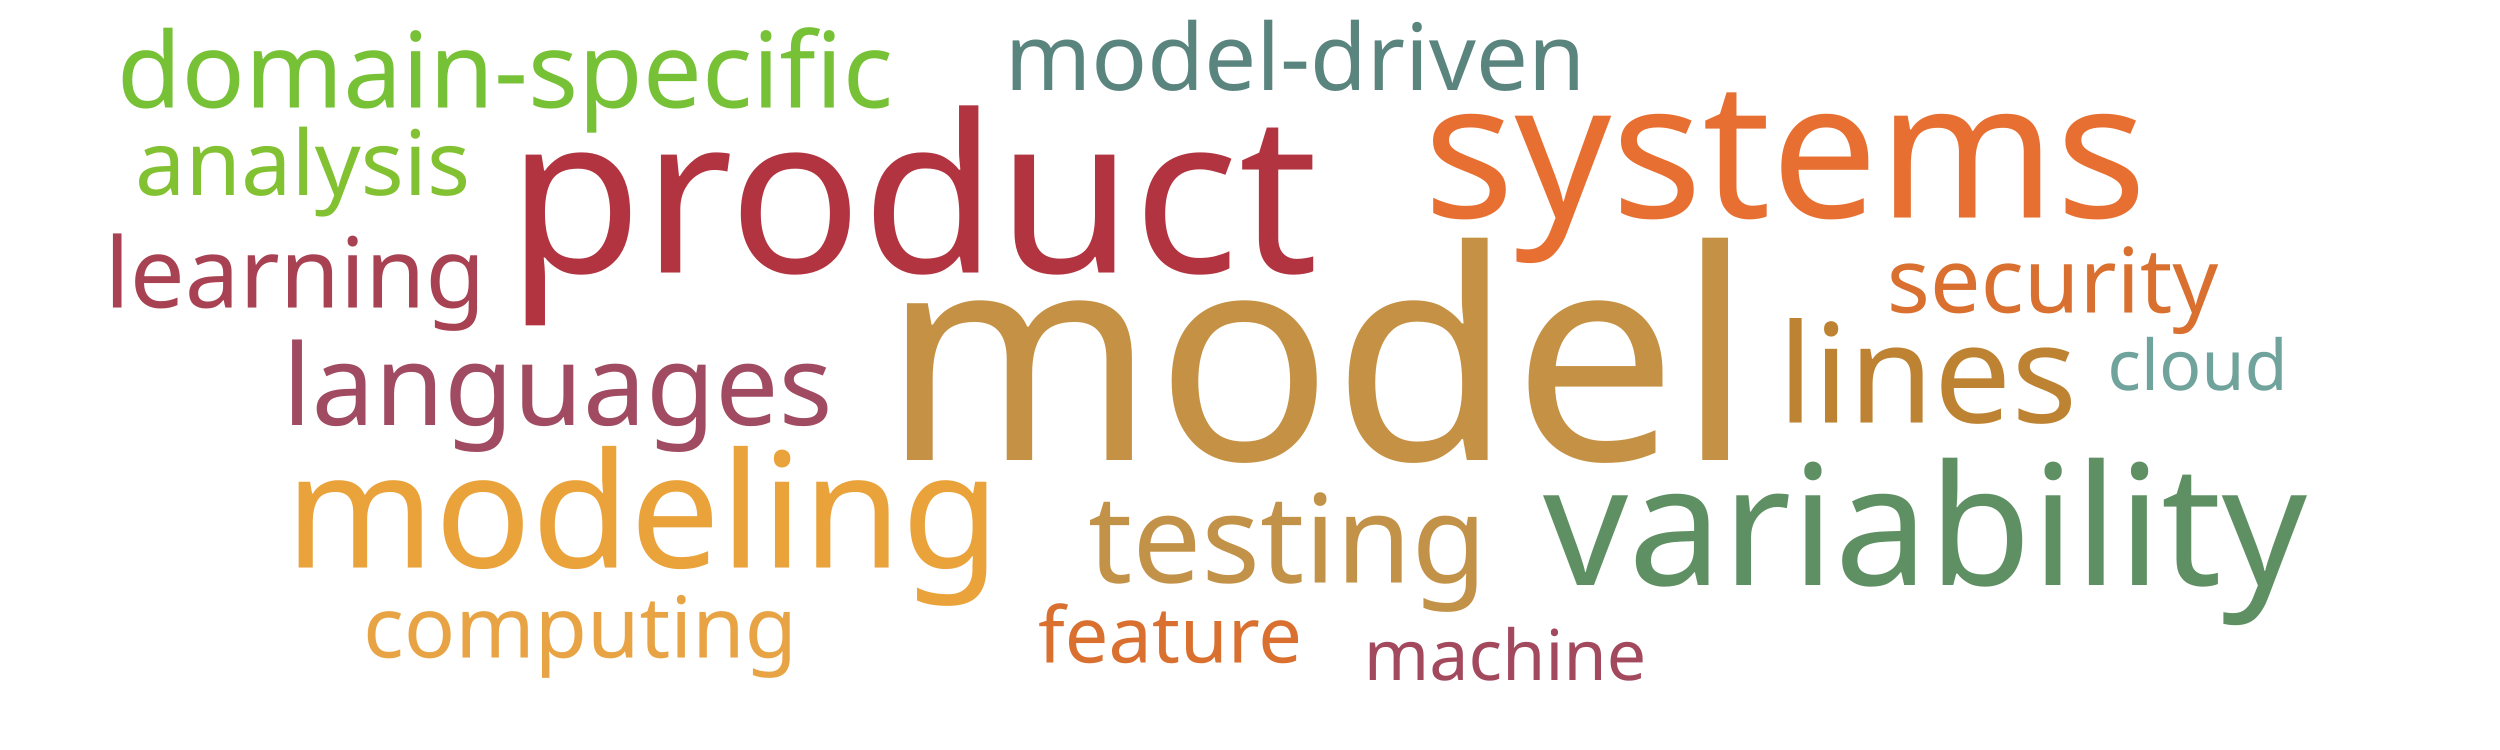
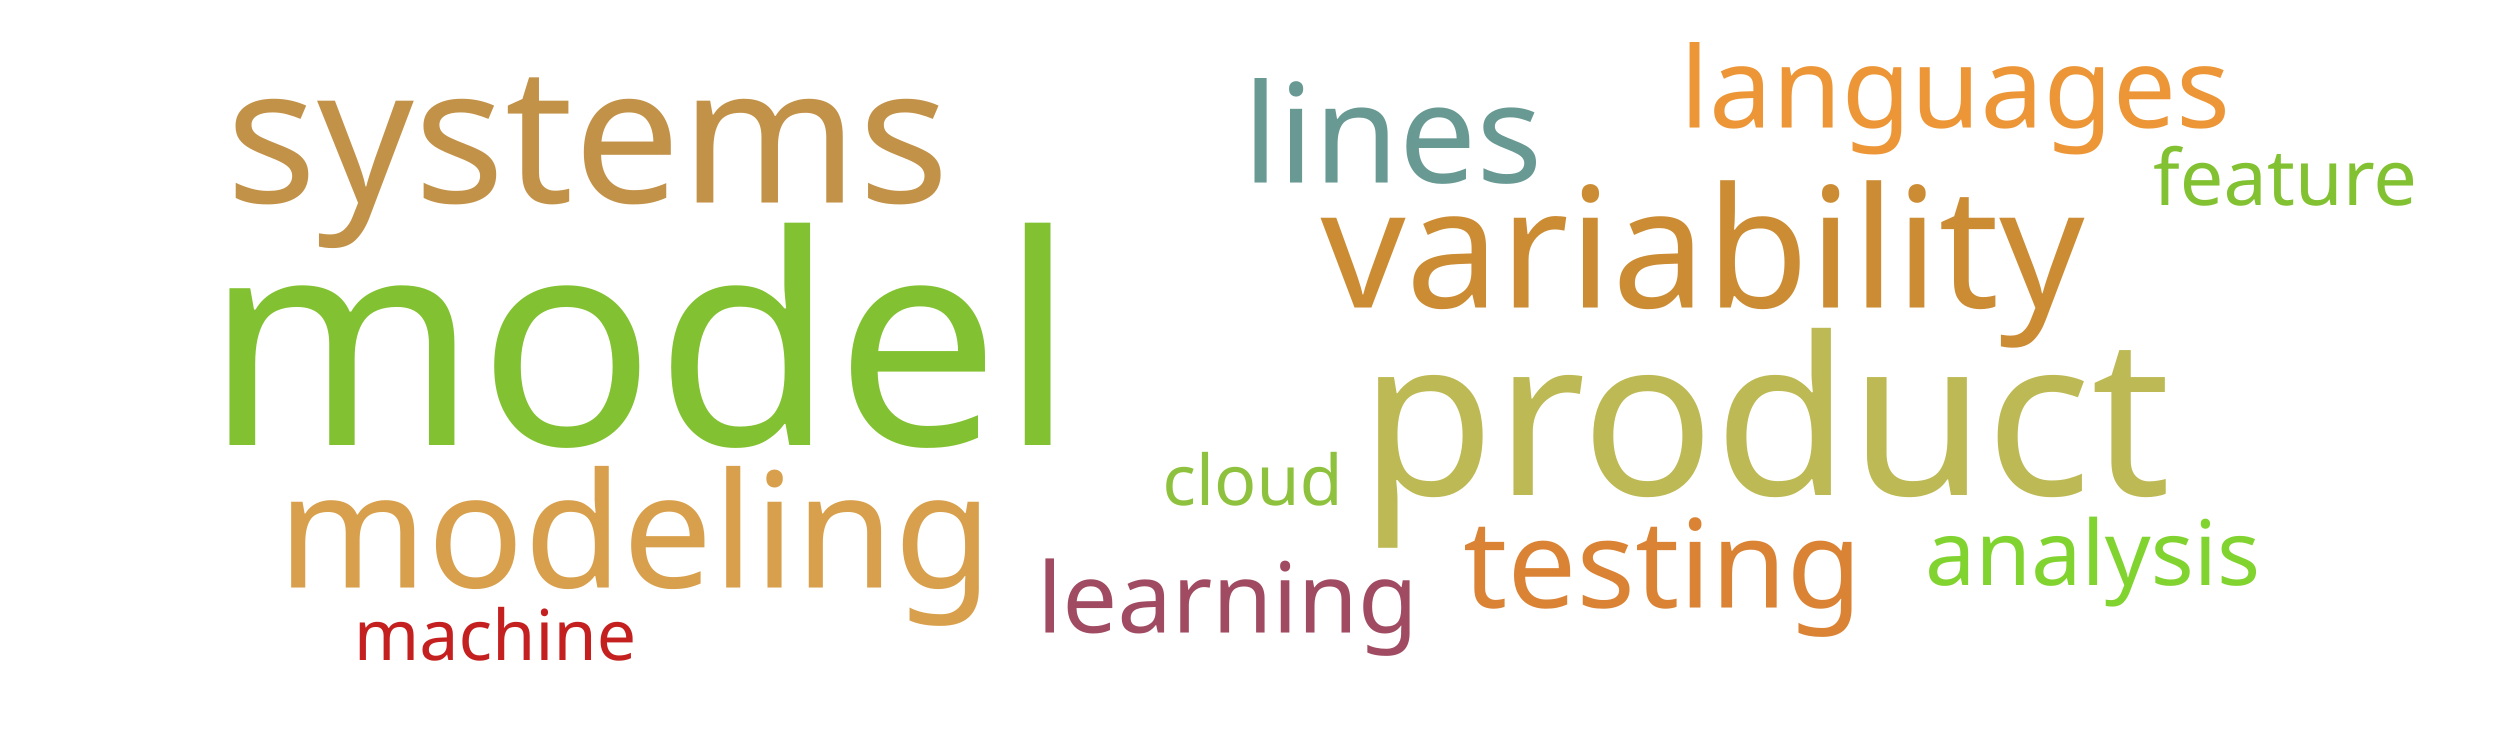
<svg xmlns="http://www.w3.org/2000/svg" width="1000" height="300">
  <g transform="translate(500, 150)">
-     <text text-anchor="middle" style="font-family: Impact; font-size: 117px; fill: #c59145" transform="translate(27,34)rotate(0)">model</text>
-     <text text-anchor="middle" style="font-family: Impact; font-size: 88px; fill: #b23440" transform="translate(-135,-41)rotate(0)">product</text>
-     <text text-anchor="middle" style="font-family: Impact; font-size: 76px; fill: #e76f31" transform="translate(214,-63)rotate(0)">systems</text>
-     <text text-anchor="middle" style="font-family: Impact; font-size: 67px; fill: #5e9063" transform="translate(270,84)rotate(0)">variability</text>
-     <text text-anchor="middle" style="font-family: Impact; font-size: 64px; fill: #eaa23b" transform="translate(-243,77)rotate(0)">modeling</text>
-     <text text-anchor="middle" style="font-family: Impact; font-size: 55px; fill: #bd8332" transform="translate(271,19)rotate(0)">lines</text>
-     <text text-anchor="middle" style="font-family: Impact; font-size: 49px; fill: #c39249" transform="translate(15,83)rotate(0)">testing</text>
-     <text text-anchor="middle" style="font-family: Impact; font-size: 45px; fill: #a04b62" transform="translate(-277,20)rotate(0)">languages</text>
-     <text text-anchor="middle" style="font-family: Impact; font-size: 42px; fill: #76c135" transform="translate(-298,-107)rotate(0)">domain-specific</text>
-     <text text-anchor="middle" style="font-family: Impact; font-size: 39px; fill: #a84152" transform="translate(-382,-27)rotate(0)">learning</text>
-     <text text-anchor="middle" style="font-family: Impact; font-size: 37px; fill: #5a847e" transform="translate(18,-114)rotate(0)">model-driven</text>
-     <text text-anchor="middle" style="font-family: Impact; font-size: 36px; fill: #d9702f" transform="translate(321,-25)rotate(0)">security</text>
-     <text text-anchor="middle" style="font-family: Impact; font-size: 36px; fill: #82c131" transform="translate(-379,-72)rotate(0)">analysis</text>
-     <text text-anchor="middle" style="font-family: Impact; font-size: 34px; fill: #e8a444" transform="translate(-268,113)rotate(0)">computing</text>
-     <text text-anchor="middle" style="font-family: Impact; font-size: 31px; fill: #d9702f" transform="translate(-32,115)rotate(0)">feature</text>
-     <text text-anchor="middle" style="font-family: Impact; font-size: 28px; fill: #6fa39c" transform="translate(379,6)rotate(0)">cloud</text>
-     <text text-anchor="middle" style="font-family: Impact; font-size: 28px; fill: #a3495e" transform="translate(102,122)rotate(0)">machine</text>
+     <text text-anchor="middle" style="font-family: Impact; font-size: 117px; fill: #82c131" transform="translate(-244,28)rotate(0)">model</text>
+     <text text-anchor="middle" style="font-family: Impact; font-size: 88px; fill: #bdb954" transform="translate(206,48)rotate(0)">product</text>
+     <text text-anchor="middle" style="font-family: Impact; font-size: 76px; fill: #c39249" transform="translate(-265,-69)rotate(0)">systems</text>
+     <text text-anchor="middle" style="font-family: Impact; font-size: 67px; fill: #cc8c34" transform="translate(181,-27)rotate(0)">variability</text>
+     <text text-anchor="middle" style="font-family: Impact; font-size: 64px; fill: #d8a04c" transform="translate(-246,85)rotate(0)">modeling</text>
+     <text text-anchor="middle" style="font-family: Impact; font-size: 55px; fill: #689993" transform="translate(57,-77)rotate(0)">lines</text>
+     <text text-anchor="middle" style="font-family: Impact; font-size: 49px; fill: #da8335" transform="translate(165,93)rotate(0)">testing</text>
+     <text text-anchor="middle" style="font-family: Impact; font-size: 45px; fill: #ec9637" transform="translate(282,-99)rotate(0)">languages</text>
+     <text text-anchor="middle" style="font-family: Impact; font-size: 39px; fill: #a04b62" transform="translate(-9,103)rotate(0)">learning</text>
+     <text text-anchor="middle" style="font-family: Impact; font-size: 36px; fill: #81d32f" transform="translate(337,84)rotate(0)">analysis</text>
+     <text text-anchor="middle" style="font-family: Impact; font-size: 31px; fill: #82c131" transform="translate(414,-68)rotate(0)">feature</text>
+     <text text-anchor="middle" style="font-family: Impact; font-size: 28px; fill: #8ec23e" transform="translate(1,52)rotate(0)">cloud</text>
+     <text text-anchor="middle" style="font-family: Impact; font-size: 28px; fill: #c42020" transform="translate(-302,114)rotate(0)">machine</text>
  </g>
</svg>
